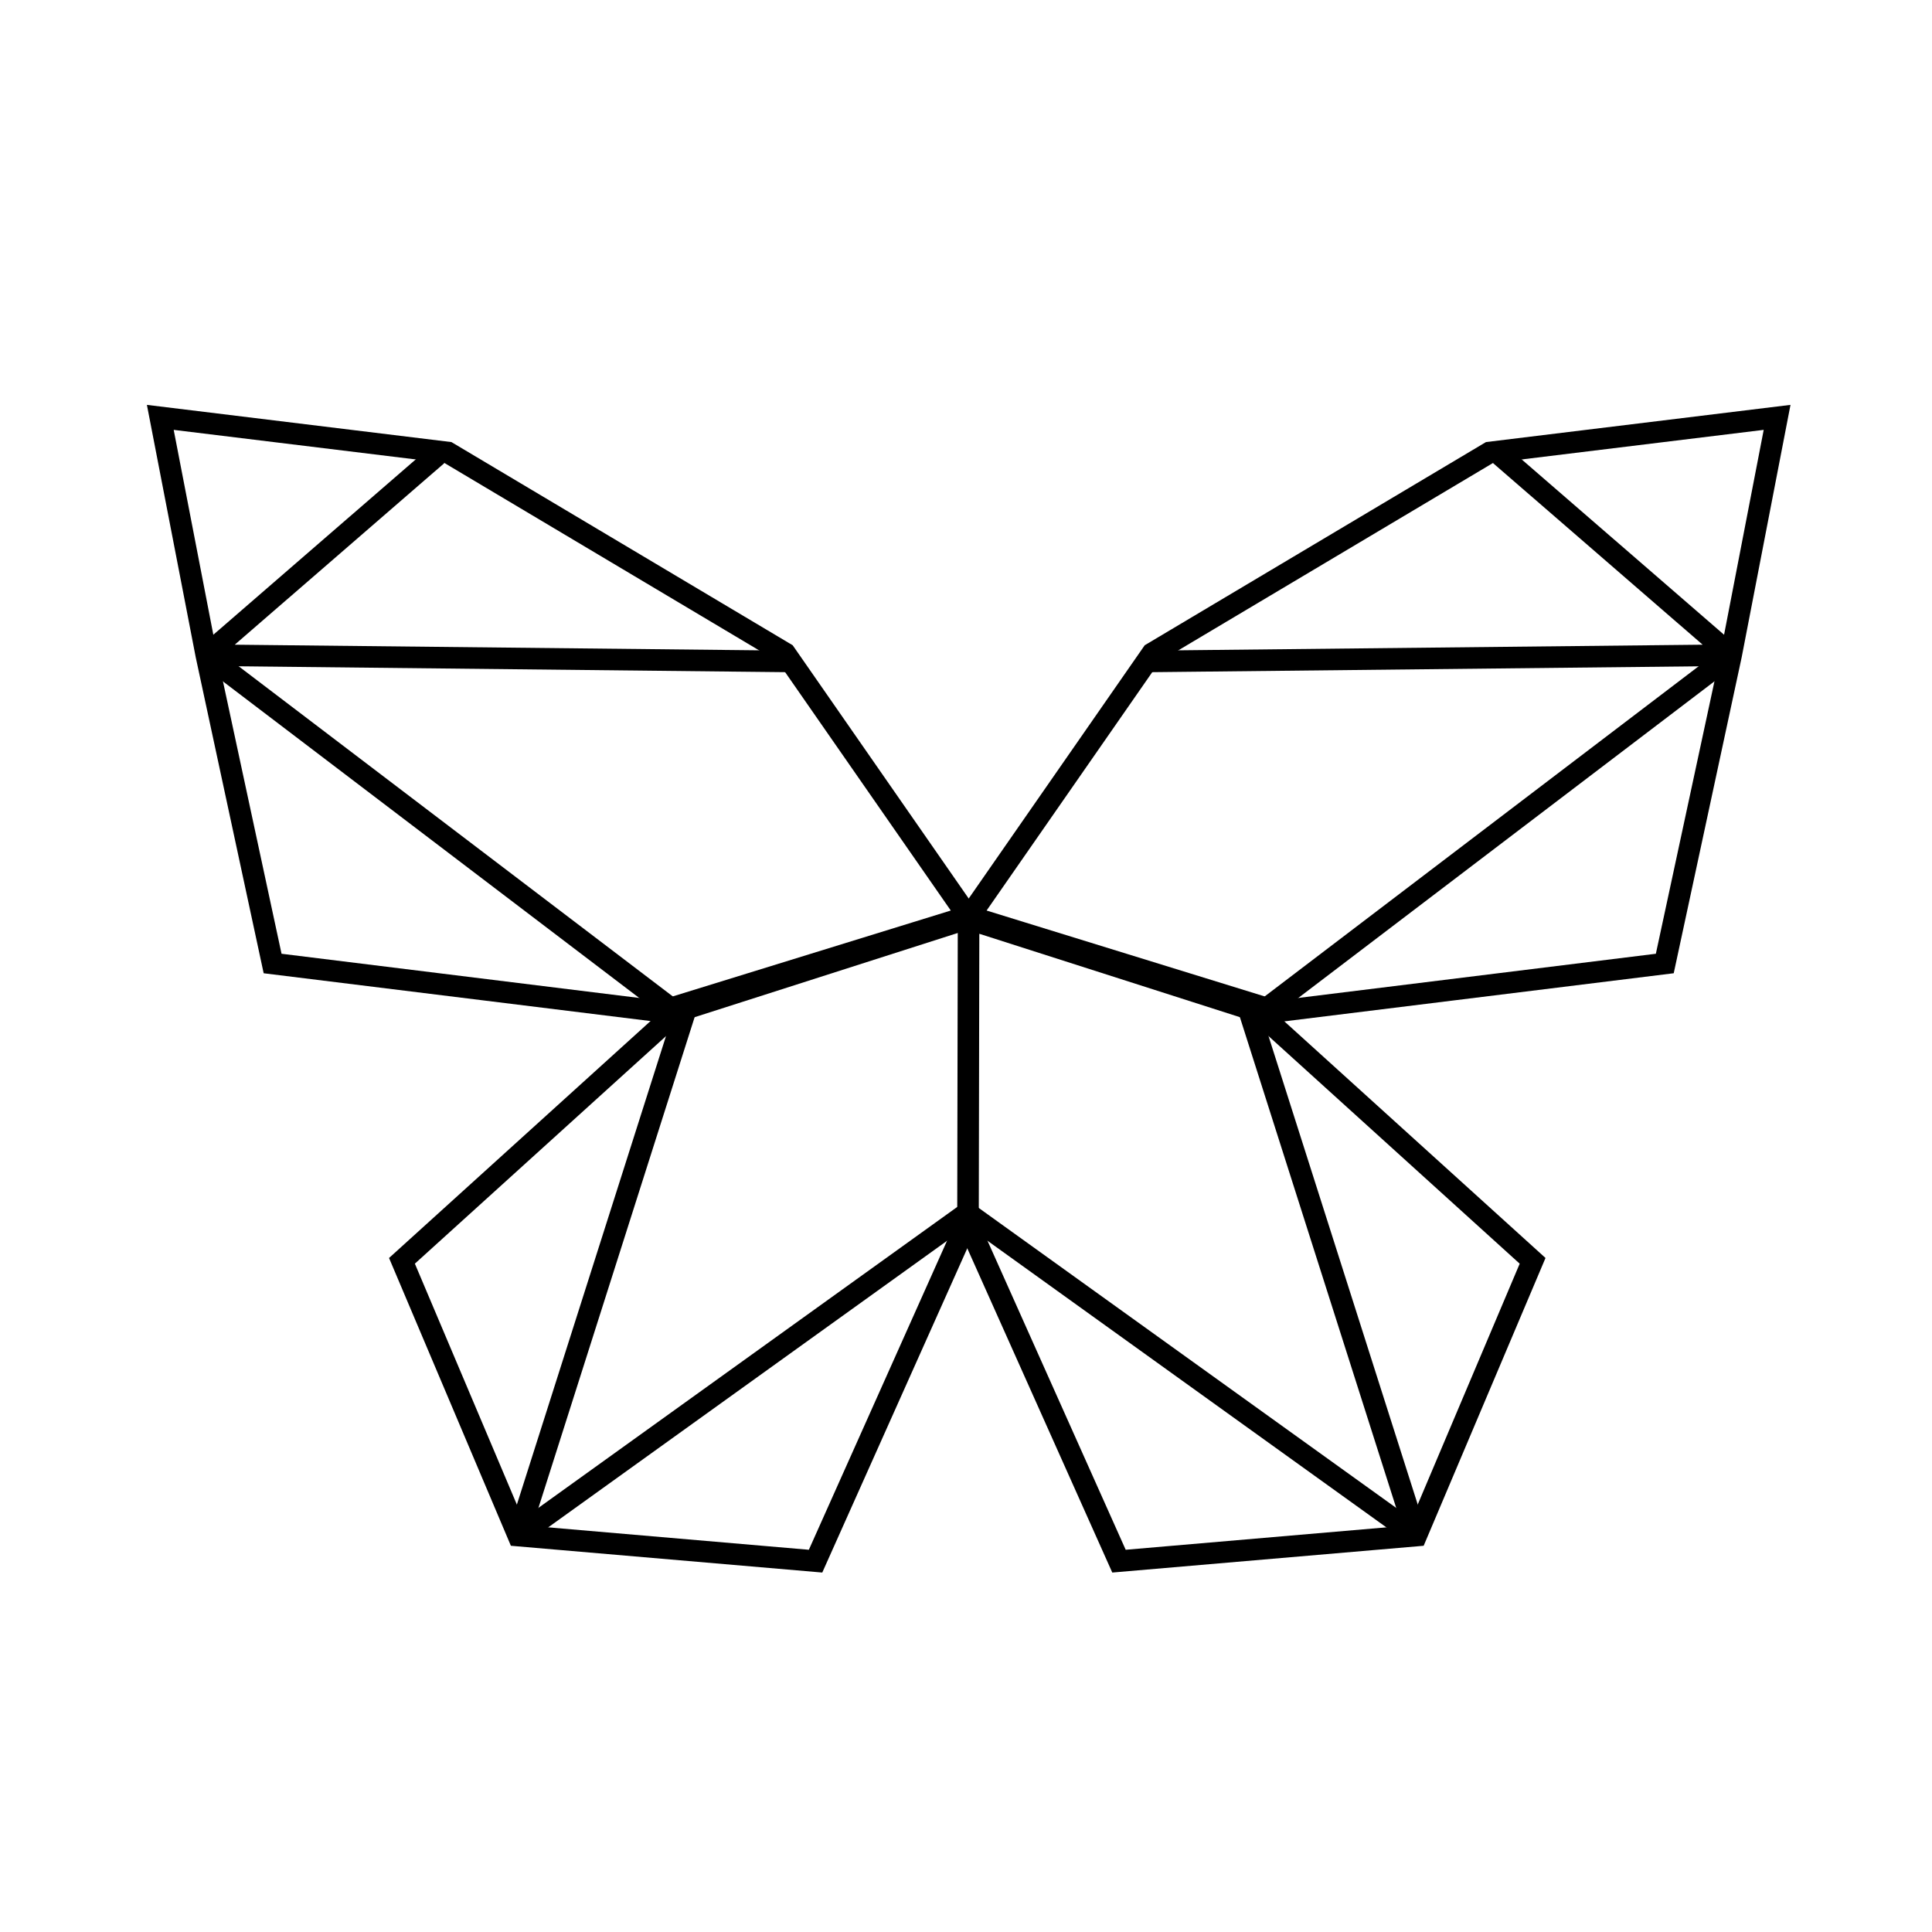
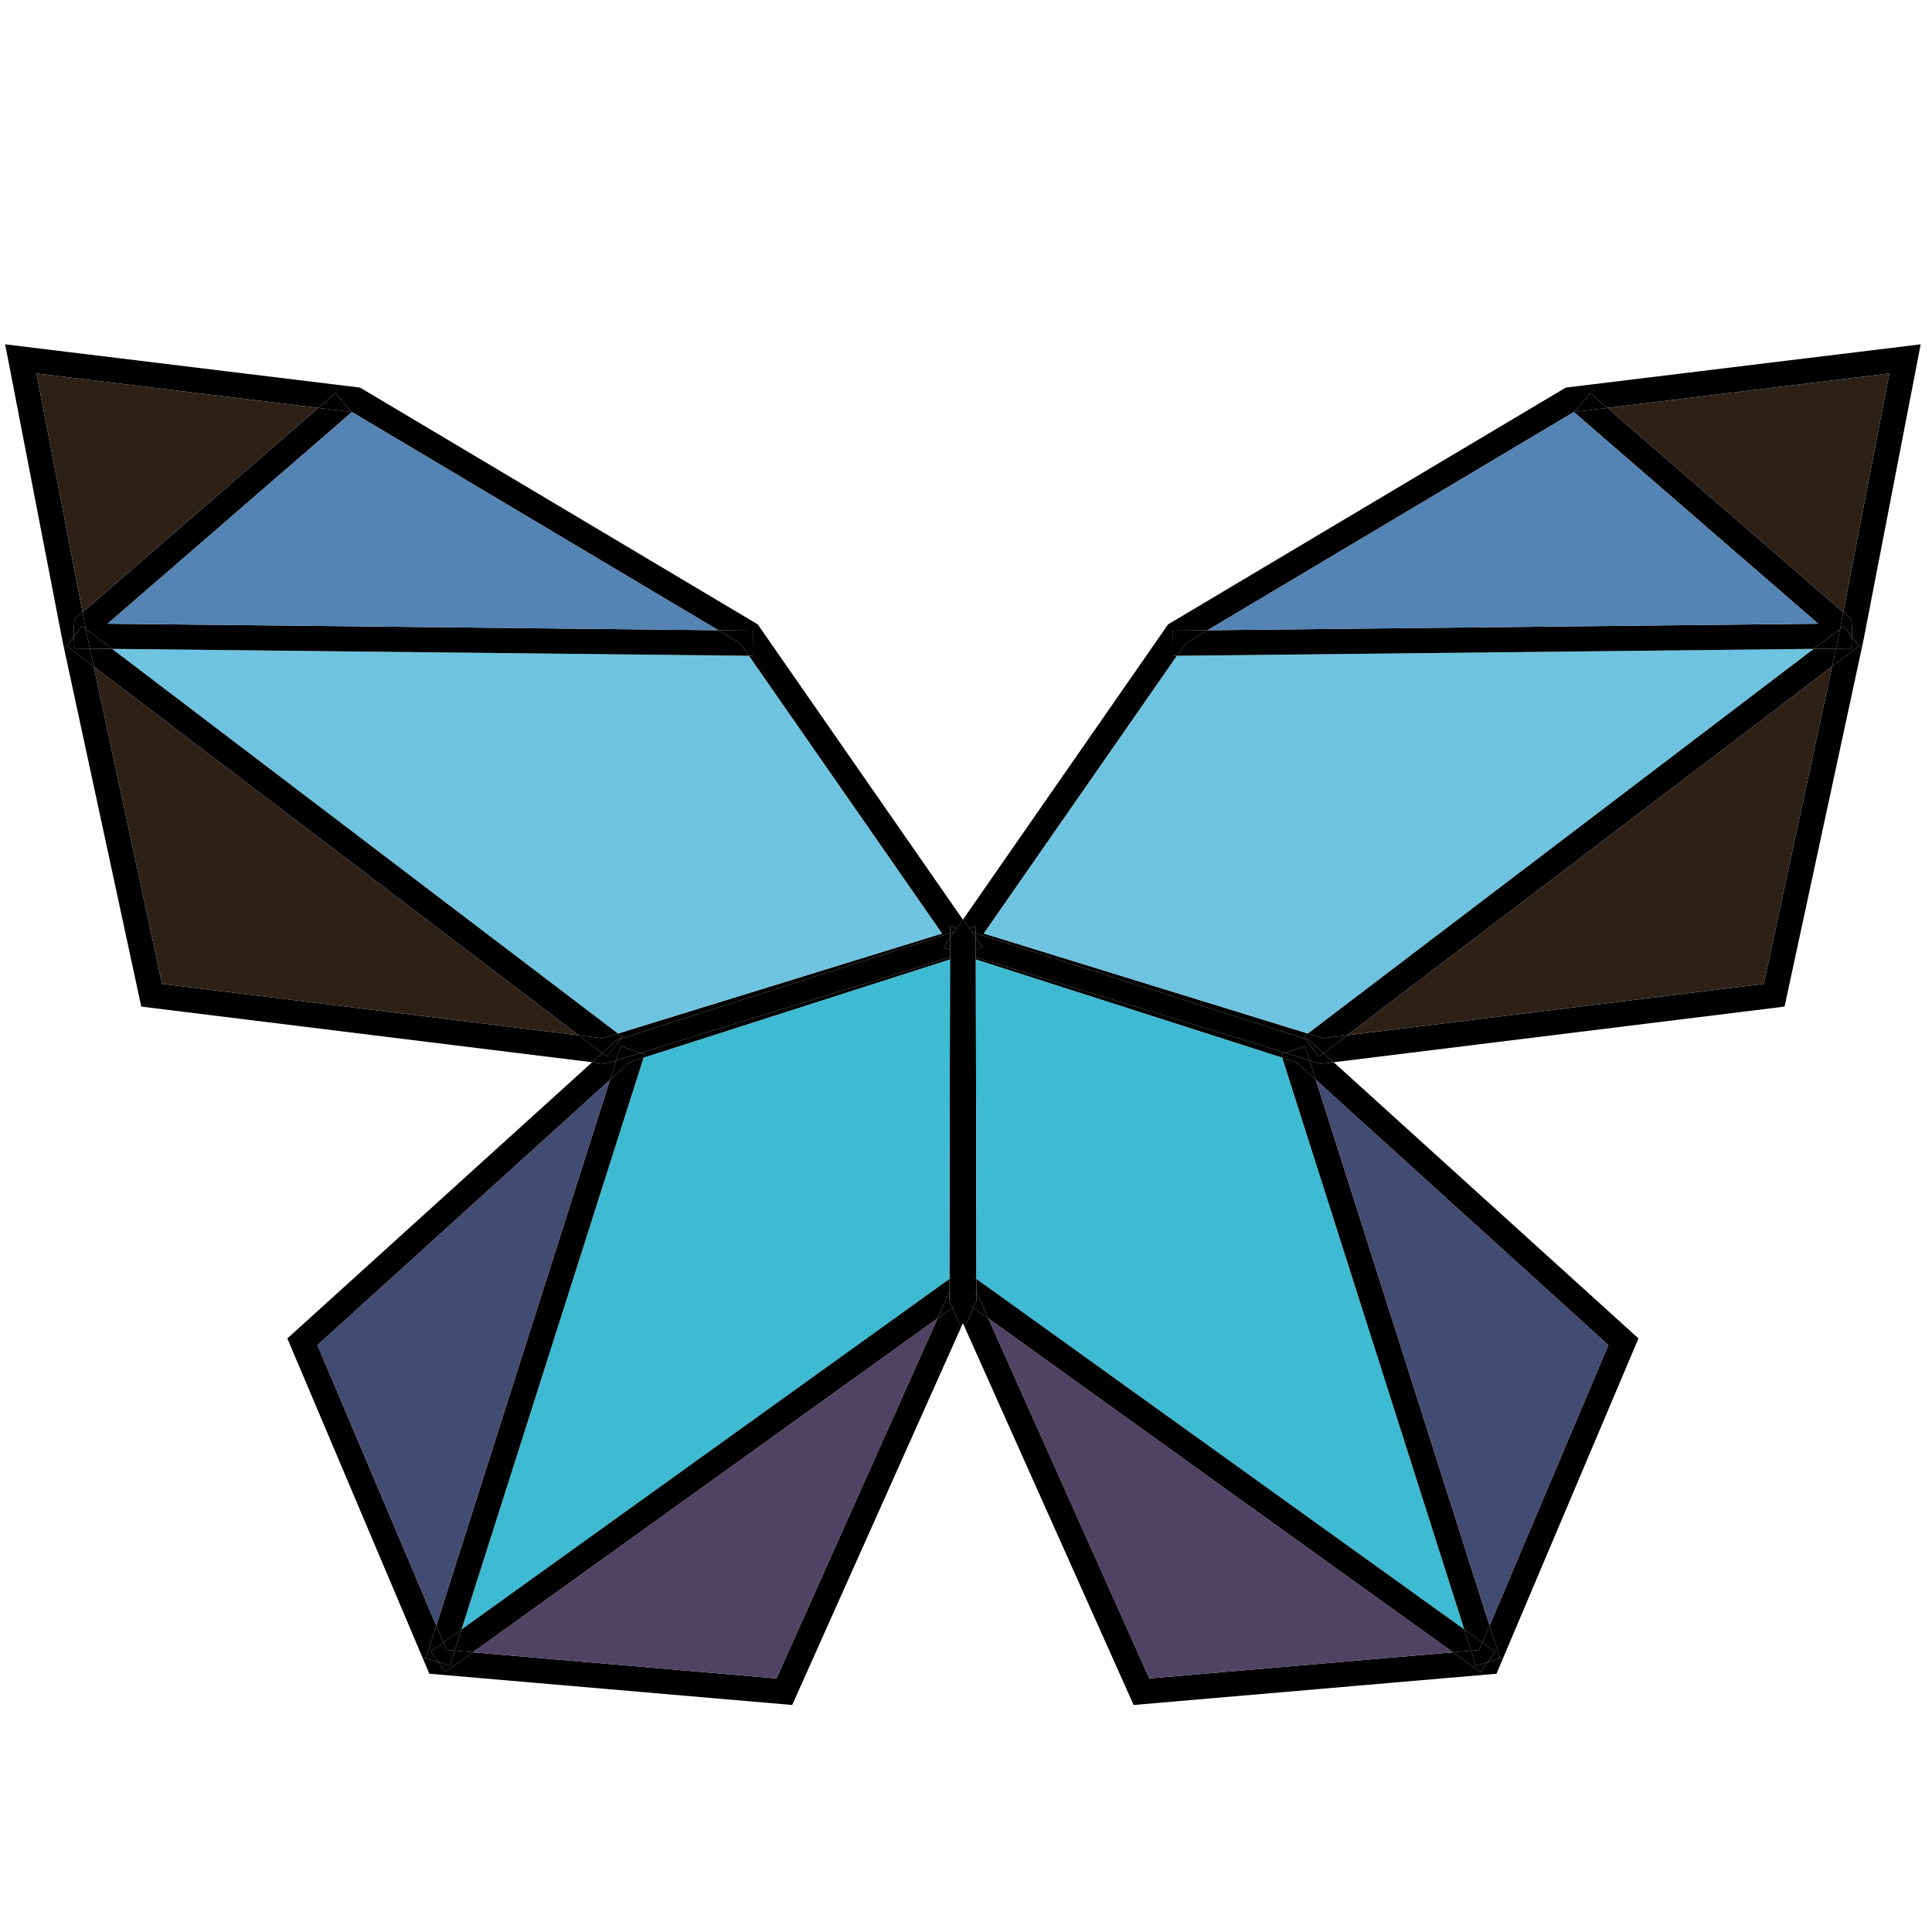
<svg xmlns="http://www.w3.org/2000/svg" version="1.1" id="Capa_1" x="0px" y="0px" viewBox="0 0 1024 1024" style="enable-background:new 0 0 1024 1024;" xml:space="preserve">
+   <style type="text/css">
+ 	.st0{fill:#3EBBD3;}
+ 	.st1{fill:#6EC4E0;}
+ 	.st2{fill:#4F4363;}
+ 	.st3{fill:#5484B3;}
+ 	.st4{fill:#424B71;}
+ 	.st5{fill:#2D2017;}
+ </style>
  <g>
    <g>
      <g>
-         <g transform="translate(-2610, -1236)">
-           <g transform="translate(2610, 1236)">
-             <g id="Shape_40_">
-               <path d="M589.53,833.48L507.34,649.7l0.32-170.42l161.68,51.74l149.81,135.73l-64.58,152.54L589.53,833.48z M518.77,647.28        l77.87,174.13l150.09-12.91l58.74-138.72L663.51,541.15l-144.45-46.23L518.77,647.28z" />
-             </g>
+         <g id="XMLID_7_">
+           <g>
+             <line x1="515.36" y1="494.71" x2="510.29" y2="487.34" />
+             <polyline points="510.29,505.33 516.84,496.83 515.36,494.71      " />
+             <polyline points="516.84,496.83 516.51,689.35 511.51,698.79 504.81,687.16 504.61,676.88 503.19,677.89 503.53,508.57        510.63,506.34 510.29,505.33      " />
+             <polygon points="515.36,494.71 516.84,498.66 510.29,505.33 506.57,493.69 505.69,493.96 507.04,492      " />
+             <polygon points="510.29,487.34 515.36,494.71 507.04,492      " />
+             <polygon points="515.09,690.81 514.07,693.11 509.48,689.79 510.76,688.85      " />
+             <polygon points="514.07,693.11 509.41,703.45 504.81,693.18 509.48,689.79      " />
+             <polygon points="510.76,688.85 509.48,689.79 506.5,687.7 506.91,687.16      " />
+             <polygon points="510.29,505.33 510.63,506.34 503.53,508.57 503.59,507.42      " />
+             <polygon points="506.57,493.69 510.29,505.33 503.59,503.23 503.59,497.01 505.69,493.96      " />
+             <polygon points="401.62,330.93 510.29,487.34 507.04,492 503.59,490.92 503.59,494.64 328.93,550.56 329.74,549.48        327.51,547.79 499.27,494.78 396.89,347.57 398.92,347.57 399.05,334.24 380.73,334.04 186.45,218.34 186.32,218.34        177.73,208.4 168.74,216.18 19.29,197.92 43.77,324.51 39.44,328.23 39.04,334.31 39.17,337.42 35.39,342.36 33.76,342.7        32.89,338.5 2.73,182.5 190.85,205.43      " />
+             <polygon points="510.29,505.33 503.59,507.42 503.59,503.23      " />
+             <polygon points="509.48,683.57 506.91,687.16 503.19,685.53 503.19,677.89 504.61,676.88      " />
+             <polygon points="509.48,689.79 504.81,693.18 503.19,689.52 503.19,685.53 506.91,687.16 506.5,687.7      " />
+             <polygon points="509.41,703.45 419.88,903.68 227.57,887.11 224.32,879.47 225.74,878.86 232.23,880.96 236.02,886.23        250.62,875.75 411.56,889.61 496.9,698.79 504.81,693.18      " />
+             <polygon points="507.04,492 505.69,493.96 503.59,494.64 503.59,490.92      " />
+             <polygon points="505.69,493.96 503.59,497.01 503.59,494.64      " />
+             <polygon points="503.19,689.52 504.81,693.18 496.9,698.79 502.92,685.4 503.19,685.53      " />
+             <polygon points="503.59,494.64 503.59,497.01 500.01,502.15 503.59,503.23 503.59,507.42 339.61,558 329,554.62 326.63,561.99        320.61,563.88 319.19,563.68 313.85,563.01 319.19,558.2 321.69,560.1 328.93,550.56      " />
+             <polygon points="503.59,497.01 503.59,503.23 500.01,502.15      " />
+             <polygon points="503.59,507.42 503.53,508.57 341.1,560.64 341.71,558.68 339.61,558      " />
+             <polygon class="st0" points="341.1,560.64 503.53,508.57 503.19,677.89 244.61,863.65      " />
+             <polygon points="503.19,677.89 503.19,685.53 502.92,685.4 496.9,698.79 250.62,875.75 241.02,874.87 244.61,863.65      " />
+             <polygon class="st1" points="396.89,347.57 499.27,494.78 327.51,547.79 59.39,343.91      " />
+             <polygon class="st2" points="250.62,875.75 496.9,698.79 411.56,889.61      " />
+             <polygon points="399.05,334.24 398.92,347.57 396.89,347.57 392.29,340.94 380.73,334.04      " />
+             <polygon points="392.29,340.94 396.89,347.57 59.39,343.91 45.46,333.37 43.77,324.51 168.74,216.18 186.32,218.34        186.45,218.48 57.03,330.59 380.73,334.04      " />
+             <polygon class="st3" points="380.73,334.04 57.03,330.59 186.45,218.48 186.32,218.34 186.45,218.34      " />
+             <polygon points="341.71,558.68 341.1,560.64 333.66,563.01 323.32,572.34 326.63,561.99 339.61,558      " />
+             <polygon points="341.1,560.64 244.61,863.65 235,870.54 231.22,861.62 323.32,572.34 333.66,563.01      " />
+             <polygon points="339.61,558 326.63,561.99 329,554.62      " />
+             <polygon points="329.74,549.48 328.93,550.56 326.83,551.24 319.19,558.2 306.75,548.74 319.39,550.29 327.51,547.79      " />
+             <polygon points="328.93,550.56 321.69,560.1 319.19,558.2 326.83,551.24      " />
+             <polygon points="327.51,547.79 319.39,550.29 306.75,548.74 49.66,353.25 47.63,343.78 59.39,343.91      " />
+             <polygon points="320.61,563.88 326.63,561.99 323.32,572.34 168.26,712.92 231.22,861.62 225.74,878.86 224.32,879.47        152.3,709.4 313.85,563.01 319.19,563.68      " />
+             <polygon class="st4" points="168.26,712.92 323.32,572.34 231.22,861.62      " />
+             <polygon points="306.75,548.74 319.19,558.2 313.85,563.01 74.88,533.52 33.76,342.7 35.39,342.36 49.66,353.25 85.9,521.49             " />
+             <polygon class="st5" points="306.75,548.74 85.9,521.49 49.66,353.25      " />
+             <polygon points="250.62,875.75 236.02,886.23 232.23,880.96 238.45,882.92 241.02,874.87      " />
+             <polygon points="235,870.54 244.61,863.65 241.02,874.87 236.69,874.53      " />
+             <polygon points="241.02,874.87 238.45,882.92 232.23,880.96 228.24,875.41 235,870.54 236.69,874.53      " />
+             <polygon points="231.22,861.62 235,870.54 228.24,875.41 232.23,880.96 225.74,878.86      " />
+             <polygon points="177.73,208.4 186.32,218.34 168.74,216.18      " />
+             <polygon class="st5" points="168.74,216.18 43.77,324.51 19.29,197.92      " />
+             <polygon points="59.39,343.91 47.63,343.78 45.94,335.8 45.46,333.37      " />
+             <polygon points="49.66,353.25 35.39,342.36 39.17,337.42 39.44,343.71 47.63,343.78      " />
+             <polygon points="45.94,335.8 47.63,343.78 39.44,343.71 39.17,337.42 43.43,331.81 45.46,333.37      " />
+             <polygon points="43.77,324.51 45.46,333.37 43.43,331.81 39.17,337.42 39.04,334.31 39.44,328.23      " />
          </g>
-         </g>
-       </g>
-       <g>
-         <rect x="626.36" y="582.68" transform="matrix(0.5835 -0.8121 0.8121 0.5835 -328.5255 816.7887)" width="11.42" height="292.03" />
-       </g>
-       <g>
-         <rect x="700.66" y="528.79" transform="matrix(0.9528 -0.3035 0.3035 0.9528 -171.4711 246.1827)" width="11.42" height="292.03" />
-       </g>
-     </g>
-     <g>
-       <g>
-         <g transform="translate(-2610, -1236)">
-           <g transform="translate(2610, 1236)">
-             <g id="Shape_39_">
-               <path d="M350.63,541.9l-1.22-0.15l-209.66-25.9l-35.99-167.38l-25.9-133.88l161.41,19.72L420.14,342l102.1,146.91        L350.63,541.9z M149.22,505.51l200.38,24.76l154.34-47.67l-91.77-132.04L235.5,245.36L92.06,227.84l22.9,118.35L149.22,505.51        z" />
-             </g>
-           </g>
-         </g>
-       </g>
-       <g>
-         <rect x="226.47" y="286.36" transform="matrix(0.6053 -0.796 0.796 0.6053 -259.1369 358.7619)" width="11.43" height="308.64" />
-       </g>
-       <g>
-         <g>
-           <polygon points="417.86,356.28 109.35,352.97 109.04,344.87 109.35,339.65 228.03,236.84 235.51,245.47 124.43,341.7       417.98,344.85     " />
        </g>
      </g>
    </g>
    <g>
      <g>
-         <g transform="translate(-2610, -1236)">
-           <g transform="translate(2610, 1236)">
-             <g id="Shape_38_">
-               <polygon points="435.82,833.48 270.78,819.29 206.2,666.76 356.01,531.02 510.25,481.66 513.73,492.54 361.85,541.15         219.89,669.77 278.62,808.5 428.71,821.41 507.08,646.16 517.51,650.82       " />
-             </g>
+         <g id="XMLID_6_">
+           <g>
+             <line x1="505.37" y1="494.71" x2="510.44" y2="487.34" />
+             <polyline points="510.44,505.33 503.88,496.83 505.37,494.71      " />
+             <polyline points="503.88,496.83 504.22,689.35 509.21,698.79 515.92,687.16 516.12,676.88 517.54,677.89 517.2,508.57        510.1,506.34 510.44,505.33      " />
+             <polygon points="505.37,494.71 503.88,498.66 510.44,505.33 514.16,493.69 515.04,493.96 513.68,492      " />
+             <polygon points="510.44,487.34 505.37,494.71 513.68,492      " />
+             <polygon points="505.64,690.81 506.65,693.11 511.25,689.79 509.97,688.85      " />
+             <polygon points="506.65,693.11 511.32,703.45 515.92,693.18 511.25,689.79      " />
+             <polygon points="509.97,688.85 511.25,689.79 514.23,687.7 513.82,687.16      " />
+             <polygon points="510.44,505.33 510.1,506.34 517.2,508.57 517.13,507.42      " />
+             <polygon points="514.16,493.69 510.44,505.33 517.13,503.23 517.13,497.01 515.04,493.96      " />
+             <polygon points="619.11,330.93 510.44,487.34 513.68,492 517.13,490.92 517.13,494.64 691.8,550.56 690.99,549.48        693.22,547.79 521.46,494.78 623.84,347.57 621.81,347.57 621.68,334.24 640,334.04 834.27,218.34 834.41,218.34 843,208.4        851.99,216.18 1001.43,197.92 976.95,324.51 981.28,328.23 981.69,334.31 981.55,337.42 985.34,342.36 986.96,342.7        987.84,338.5 1018,182.5 829.88,205.43      " />
+             <polygon points="510.44,505.33 517.13,507.42 517.13,503.23      " />
+             <polygon points="511.25,683.57 513.82,687.16 517.54,685.53 517.54,677.89 516.12,676.88      " />
+             <polygon points="511.25,689.79 515.92,693.18 517.54,689.52 517.54,685.53 513.82,687.16 514.23,687.7      " />
+             <polygon points="511.32,703.45 600.85,903.68 793.16,887.11 796.41,879.47 794.99,878.86 788.5,880.96 784.71,886.23        770.1,875.75 609.17,889.61 523.83,698.79 515.92,693.18      " />
+             <polygon points="513.68,492 515.04,493.96 517.13,494.64 517.13,490.92      " />
+             <polygon points="515.04,493.96 517.13,497.01 517.13,494.64      " />
+             <polygon points="517.54,689.52 515.92,693.18 523.83,698.79 517.81,685.4 517.54,685.53      " />
+             <polygon points="517.13,494.64 517.13,497.01 520.72,502.15 517.13,503.23 517.13,507.42 681.11,558 691.73,554.62        694.1,561.99 700.12,563.88 701.54,563.68 706.88,563.01 701.54,558.2 699.03,560.1 691.8,550.56      " />
+             <polygon points="517.13,497.01 517.13,503.23 520.72,502.15      " />
+             <polygon points="517.13,507.42 517.2,508.57 679.63,560.64 679.02,558.68 681.11,558      " />
+             <polygon class="st0" points="679.63,560.64 517.2,508.57 517.54,677.89 776.12,863.65      " />
+             <polygon points="517.54,677.89 517.54,685.53 517.81,685.4 523.83,698.79 770.1,875.75 779.7,874.87 776.12,863.65      " />
+             <polygon class="st1" points="623.84,347.57 521.46,494.78 693.22,547.79 961.33,343.91      " />
+             <polygon class="st2" points="770.1,875.75 523.83,698.79 609.17,889.61      " />
+             <polygon points="621.68,334.24 621.81,347.57 623.84,347.57 628.44,340.94 640,334.04      " />
+             <polygon points="628.44,340.94 623.84,347.57 961.33,343.91 975.26,333.37 976.95,324.51 851.99,216.18 834.41,218.34        834.27,218.48 963.7,330.59 640,334.04      " />
+             <polygon class="st3" points="640,334.04 963.7,330.59 834.27,218.48 834.41,218.34 834.27,218.34      " />
+             <polygon points="679.02,558.68 679.63,560.64 687.06,563.01 697.41,572.34 694.1,561.99 681.11,558      " />
+             <polygon points="679.63,560.64 776.12,863.65 785.72,870.54 789.51,861.62 697.41,572.34 687.06,563.01      " />
+             <polygon points="681.11,558 694.1,561.99 691.73,554.62      " />
+             <polygon points="690.99,549.48 691.8,550.56 693.89,551.24 701.54,558.2 713.98,548.74 701.33,550.29 693.22,547.79      " />
+             <polygon points="691.8,550.56 699.03,560.1 701.54,558.2 693.89,551.24      " />
+             <polygon points="693.22,547.79 701.33,550.29 713.98,548.74 971.07,353.25 973.1,343.78 961.33,343.91      " />
+             <polygon points="700.12,563.88 694.1,561.99 697.41,572.34 852.46,712.92 789.51,861.62 794.99,878.86 796.41,879.47        868.42,709.4 706.88,563.01 701.54,563.68      " />
+             <polygon class="st4" points="852.46,712.92 697.41,572.34 789.51,861.62      " />
+             <polygon points="713.98,548.74 701.54,558.2 706.88,563.01 945.85,533.52 986.96,342.7 985.34,342.36 971.07,353.25        934.83,521.49      " />
+             <polygon class="st5" points="713.98,548.74 934.83,521.49 971.07,353.25      " />
+             <polygon points="770.1,875.75 784.71,886.23 788.5,880.96 782.27,882.92 779.7,874.87      " />
+             <polygon points="785.72,870.54 776.12,863.65 779.7,874.87 784.03,874.53      " />
+             <polygon points="779.7,874.87 782.27,882.92 788.5,880.96 792.48,875.41 785.72,870.54 784.03,874.53      " />
+             <polygon points="789.51,861.62 785.72,870.54 792.48,875.41 788.5,880.96 794.99,878.86      " />
+             <polygon points="843,208.4 834.41,218.34 851.99,216.18      " />
+             <polygon class="st5" points="851.99,216.18 976.95,324.51 1001.43,197.92      " />
+             <polygon points="961.33,343.91 973.1,343.78 974.79,335.8 975.26,333.37      " />
+             <polygon points="971.07,353.25 985.34,342.36 981.55,337.42 981.28,343.71 973.1,343.78      " />
+             <polygon points="974.79,335.8 973.1,343.78 981.28,343.71 981.55,337.42 977.29,331.81 975.26,333.37      " />
+             <polygon points="976.95,324.51 975.26,333.37 977.29,331.81 981.55,337.42 981.69,334.31 981.28,328.23      " />
          </g>
-         </g>
-       </g>
-       <g>
-         <rect x="247.26" y="722.98" transform="matrix(0.8121 -0.5835 0.5835 0.8121 -351.3215 366.4318)" width="292.03" height="11.42" />
-       </g>
-       <g>
-         <rect x="172.97" y="669.1" transform="matrix(0.3033 -0.9529 0.9529 0.3033 -420.7859 774.0928)" width="292.03" height="11.42" />
-       </g>
-     </g>
-     <g>
-       <g>
-         <g transform="translate(-2610, -1236)">
-           <g transform="translate(2610, 1236)">
-             <g id="Shape_37_">
-               <path d="M676.23,541.9l-171.61-52.99L606.72,342l180.87-107.69L949,214.59l-25.87,133.76l-36.02,167.49L676.23,541.9z         M522.92,482.6l154.34,47.67l200.38-24.76l34.29-159.44l22.87-118.23l-143.44,17.53L614.69,350.55L522.92,482.6z" />
-             </g>
-           </g>
-         </g>
-       </g>
-       <g>
-         <rect x="640.36" y="434.97" transform="matrix(0.7959 -0.6055 0.6055 0.7959 -104.6017 571.0925)" width="308.64" height="11.43" />
-       </g>
-       <g>
-         <g>
-           <polygon points="609.01,356.28 608.88,344.85 902.43,341.7 791.35,245.47 798.83,236.84 918.78,340.75 916.29,352.98       916.29,352.98     " />
        </g>
      </g>
    </g>
  </g>
</svg>
